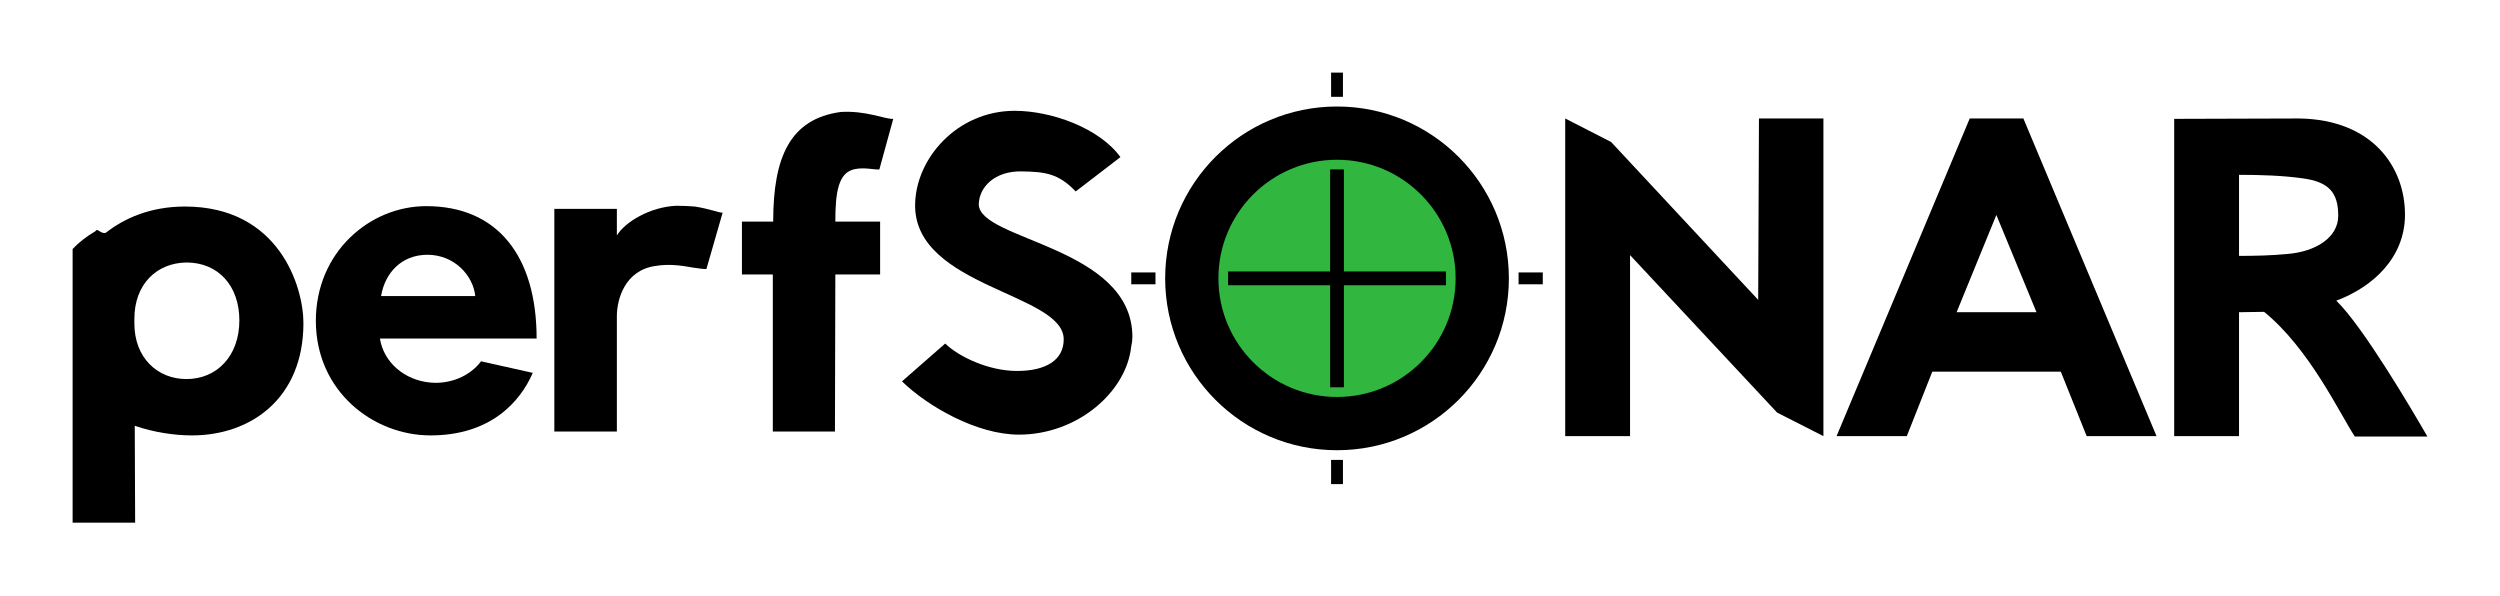
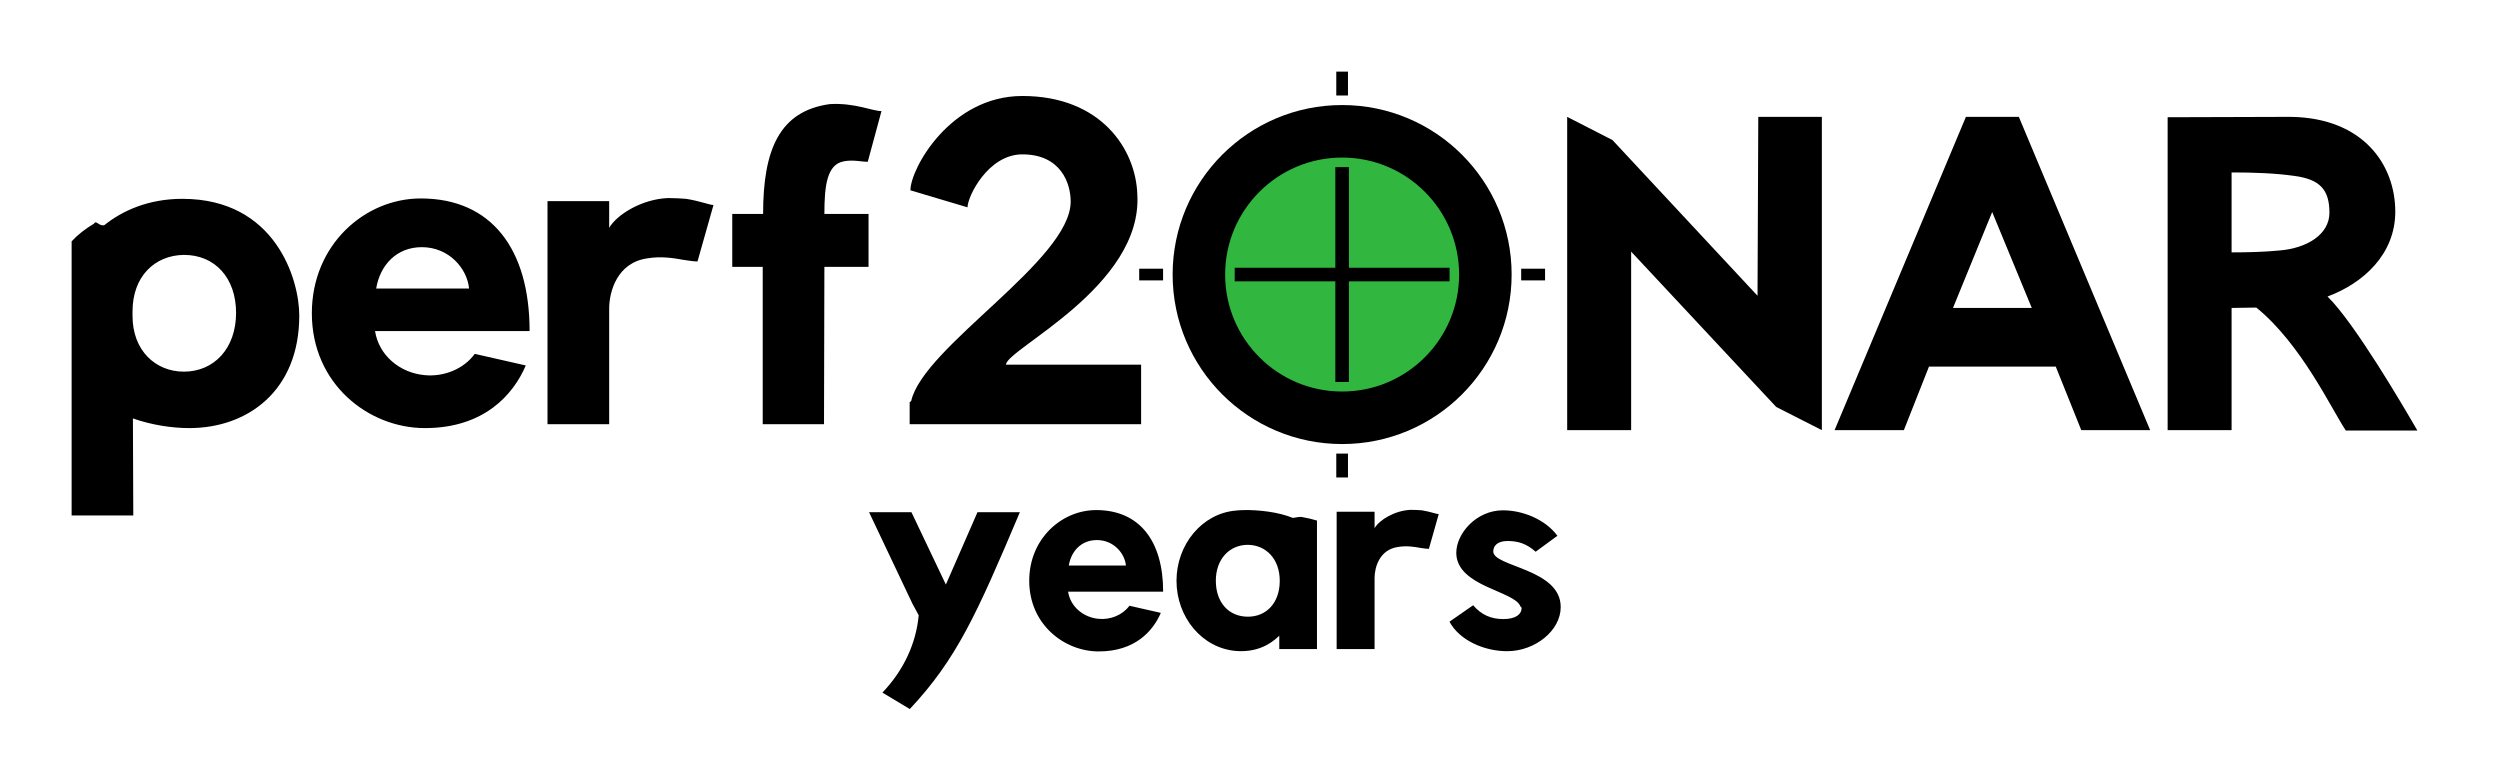
- <svg xmlns="http://www.w3.org/2000/svg" width="516.411mm" height="122.959mm" viewBox="0 0 516.411 122.959" version="1.1" id="svg8">
+ <svg xmlns="http://www.w3.org/2000/svg" width="523.591mm" height="163.495mm" viewBox="0 0 523.591 163.495" version="1.1" id="svg8">
  <defs id="defs2" />
-   <g id="layer4" style="display:inline" transform="translate(6.112114,-3.8251595e-6)">
+   <g id="layer4" style="display:inline" transform="translate(11.02208)">
    <circle transform="translate(187.5687,-139.5)" style="display:inline;opacity:1;fill:#31b63f;fill-opacity:1;fill-rule:nonzero;stroke:none;stroke-width:6;stroke-linecap:square;stroke-linejoin:miter;stroke-miterlimit:4;stroke-dasharray:none;stroke-dashoffset:0;stroke-opacity:1" id="path3715-3" cy="197.014" cx="82.479" r="30" />
  </g>
-   <g id="layer1" transform="translate(193.6808,-139.5)" style="display:inline">
+   <g id="layer1" transform="translate(198.5908,-139.5)" style="display:inline">
    <circle style="opacity:1;fill:none;fill-opacity:1;fill-rule:nonzero;stroke:#000000;stroke-width:11;stroke-linecap:square;stroke-linejoin:miter;stroke-miterlimit:4;stroke-dasharray:none;stroke-dashoffset:0;stroke-opacity:1" id="path3715" cy="197" cx="82.5" r="30" />
-     <path style="fill:none;fill-rule:evenodd;stroke:#000000;stroke-width:2.846;stroke-linecap:butt;stroke-linejoin:miter;stroke-miterlimit:4;stroke-dasharray:none;stroke-opacity:1" d="m 105,197 -45,0" id="path4522" />
-     <path style="fill:none;fill-rule:evenodd;stroke:#000000;stroke-width:2.846;stroke-linecap:butt;stroke-linejoin:miter;stroke-miterlimit:4;stroke-dasharray:none;stroke-opacity:1" d="m 82.5,219.5 0,-45" id="path4522-6" />
-     <path style="fill:none;fill-rule:evenodd;stroke:#000000;stroke-width:2.449;stroke-linecap:butt;stroke-linejoin:miter;stroke-miterlimit:4;stroke-dasharray:none;stroke-opacity:1" d="m 82.5,239.5 0,-5" id="path4522-6-7" />
-     <path style="fill:none;fill-rule:evenodd;stroke:#000000;stroke-width:2.449;stroke-linecap:butt;stroke-linejoin:miter;stroke-miterlimit:4;stroke-dasharray:none;stroke-opacity:1" d="M 82.5,159.5 82.5,154.5" id="path4522-6-7-3" />
-     <path style="fill:none;fill-rule:evenodd;stroke:#000000;stroke-width:2.449;stroke-linecap:butt;stroke-linejoin:miter;stroke-miterlimit:4;stroke-dasharray:none;stroke-opacity:1" d="m 40,197 5,0" id="path4522-6-7-3-5" />
-     <path style="fill:none;fill-rule:evenodd;stroke:#000000;stroke-width:2.449;stroke-linecap:butt;stroke-linejoin:miter;stroke-miterlimit:4;stroke-dasharray:none;stroke-opacity:1" d="M 120,197 125,197" id="path4522-6-7-3-5-6" />
-     <text xml:space="preserve" style="font-style:normal;font-variant:normal;font-weight:normal;font-stretch:normal;font-size:70.556px;line-height:125%;font-family:sans-serif;-inkscape-font-specification:'sans-serif, Normal';text-align:start;letter-spacing:0px;word-spacing:0px;writing-mode:lr-tb;text-anchor:start;fill:#000000;fill-opacity:1;stroke:none;stroke-width:0.265px;stroke-linecap:butt;stroke-linejoin:miter;stroke-opacity:1" x="310" y="219.5" id="text4725">
-       <tspan id="tspan4723" x="310" y="219.5" style="stroke-width:0.265px" />
+     <path style="fill:none;fill-rule:evenodd;stroke:#000000;stroke-width:2.846;stroke-linecap:butt;stroke-linejoin:miter;stroke-miterlimit:4;stroke-dasharray:none;stroke-opacity:1" d="m 105,197 h -45" id="path4522" />
+     <path style="fill:none;fill-rule:evenodd;stroke:#000000;stroke-width:2.846;stroke-linecap:butt;stroke-linejoin:miter;stroke-miterlimit:4;stroke-dasharray:none;stroke-opacity:1" d="m 82.5,219.5 v -45" id="path4522-6" />
+     <path style="fill:none;fill-rule:evenodd;stroke:#000000;stroke-width:2.45;stroke-linecap:butt;stroke-linejoin:miter;stroke-miterlimit:4;stroke-dasharray:none;stroke-opacity:1" d="m 82.5,239.5 v -5" id="path4522-6-7" />
+     <path style="fill:none;fill-rule:evenodd;stroke:#000000;stroke-width:2.449;stroke-linecap:butt;stroke-linejoin:miter;stroke-miterlimit:4;stroke-dasharray:none;stroke-opacity:1" d="M 82.5,159.5 V 154.5" id="path4522-6-7-3" />
+     <path style="fill:none;fill-rule:evenodd;stroke:#000000;stroke-width:2.449;stroke-linecap:butt;stroke-linejoin:miter;stroke-miterlimit:4;stroke-dasharray:none;stroke-opacity:1" d="m 40,197 h 5" id="path4522-6-7-3-5" />
+     <path style="fill:none;fill-rule:evenodd;stroke:#000000;stroke-width:2.45;stroke-linecap:butt;stroke-linejoin:miter;stroke-miterlimit:4;stroke-dasharray:none;stroke-opacity:1" d="M 120,197 H 125" id="path4522-6-7-3-5-6" />
+     <text xml:space="preserve" style="font-style:normal;font-variant:normal;font-weight:normal;font-stretch:normal;line-height:0%;font-family:sans-serif;-inkscape-font-specification:'sans-serif, Normal';text-align:start;letter-spacing:0px;word-spacing:0px;writing-mode:lr-tb;text-anchor:start;fill:#000000;fill-opacity:1;stroke:none;stroke-width:0.265px;stroke-linecap:butt;stroke-linejoin:miter;stroke-opacity:1" x="310" y="219.5" id="text4725">
+       <tspan id="tspan4723" x="310" y="219.5" style="font-size:70.555px;line-height:1.25;stroke-width:0.265px"> </tspan>
    </text>
  </g>
-   <g id="layer3" style="display:inline" transform="translate(5.960504,-2.8251596e-6)">
-     <g transform="translate(187.7203,-139.5)" style="font-style:normal;font-variant:normal;font-weight:normal;font-stretch:normal;font-size:79.729px;line-height:125%;font-family:'Rabbid Highway Sign II';-inkscape-font-specification:'Rabbid Highway Sign II, Normal';text-align:end;letter-spacing:0px;word-spacing:0px;writing-mode:lr-tb;text-anchor:end;display:inline;fill:#000000;fill-opacity:1;stroke:none;stroke-width:0.265px;stroke-linecap:butt;stroke-linejoin:miter;stroke-opacity:1" id="text4651-0">
-       <path d="m -165.924,206.319 0,-0.957 c 0,-7.176 4.624,-11.561 10.763,-11.64 6.538,0 10.923,4.784 10.923,11.959 0,7.335 -4.624,12.119 -10.923,12.119 -5.98,0 -10.763,-4.385 -10.763,-11.481 z m 10.444,-24.158 c -7.176,0 -12.597,2.472 -16.344,5.422 -1.116,0.319 -1.674,-1.116 -2.153,-0.319 -1.913,1.116 -3.508,2.392 -4.704,3.668 l 0,56.528 12.916,0 -0.08,-20.012 c 3.907,1.355 8.212,1.993 11.8,1.993 12.278,0 23.042,-7.734 23.042,-23.201 0,-7.495 -5.023,-24.078 -24.477,-24.078 z" style="font-style:normal;font-variant:normal;font-weight:normal;font-stretch:normal;font-size:79.729px;line-height:125%;font-family:'Rabbid Highway Sign II';-inkscape-font-specification:'Rabbid Highway Sign II, Normal';text-align:end;writing-mode:lr-tb;text-anchor:end" id="path3446" />
-       <path d="m -114.965,200.658 c 0.797,-4.784 4.226,-8.531 9.567,-8.531 5.661,0 9.488,4.385 9.886,8.531 l -19.454,0 z m 20.65,13.474 c -2.312,3.109 -6.458,4.784 -10.524,4.385 -5.182,-0.478 -9.567,-4.066 -10.365,-9.089 l 32.37,0 c 0,-16.903 -7.973,-27.347 -22.802,-27.347 -11.72,0 -22.802,9.567 -22.802,23.679 0,14.59 11.88,23.679 23.679,23.679 12.358,0 18.497,-6.857 21.128,-12.916 l -10.684,-2.392 z" style="font-style:normal;font-variant:normal;font-weight:normal;font-stretch:normal;font-size:79.729px;line-height:125%;font-family:'Rabbid Highway Sign II';-inkscape-font-specification:'Rabbid Highway Sign II, Normal';text-align:end;writing-mode:lr-tb;text-anchor:end" id="path3448" />
-       <path d="m -66.259,182.639 -12.916,0 0,46.004 12.916,0 0,-23.839 c 0,-3.508 1.674,-9.488 7.973,-10.365 2.87,-0.478 5.422,-0.08 7.654,0.319 1.116,0.159 2.073,0.319 2.87,0.319 l 3.349,-11.64 c -0.797,0 -2.711,-0.797 -5.74,-1.276 -1.116,-0.08 -2.392,-0.159 -3.827,-0.159 -5.422,0.239 -10.604,3.349 -12.278,6.139 l 0,-5.501 z" style="font-style:normal;font-variant:normal;font-weight:normal;font-stretch:normal;font-size:79.729px;line-height:125%;font-family:'Rabbid Highway Sign II';-inkscape-font-specification:'Rabbid Highway Sign II, Normal';text-align:end;writing-mode:lr-tb;text-anchor:end" id="path3450" />
-       <path d="m -33.965,185.27 -6.458,0 0,10.923 6.378,0 0,32.45 12.836,0 0.08,-32.45 9.249,0 0,-10.923 -9.249,0 c 0,-5.9 0.558,-10.205 4.066,-10.843 1.993,-0.399 3.986,0.159 5.023,0.08 l 2.87,-10.444 c -1.674,0.08 -5.581,-1.754 -10.843,-1.435 -10.444,1.435 -13.953,9.249 -13.953,22.643 z" style="font-style:normal;font-variant:normal;font-weight:normal;font-stretch:normal;font-size:79.729px;line-height:125%;font-family:'Rabbid Highway Sign II';-inkscape-font-specification:'Rabbid Highway Sign II, Normal';text-align:end;writing-mode:lr-tb;text-anchor:end" id="path3452" />
-       <path d="m 28.513,179.051 9.249,-7.096 c -4.385,-6.059 -14.351,-9.567 -21.846,-9.567 -11.88,0 -20.57,9.886 -20.57,19.613 0.08,16.823 30.696,18.098 30.696,27.586 0,4.305 -3.668,6.538 -9.647,6.538 -5.9,0 -12.039,-2.95 -14.83,-5.661 l -8.93,7.813 c 5.342,5.182 15.467,11.003 24.158,11.003 12.119,0 22.244,-8.85 23.201,-18.258 0.159,-0.638 0.239,-1.276 0.239,-1.913 0,-18.736 -31.732,-19.932 -31.732,-27.427 0.08,-3.588 3.349,-6.857 8.77,-6.777 4.704,0.08 7.654,0.319 11.242,4.146 z" style="font-style:normal;font-variant:normal;font-weight:normal;font-stretch:normal;font-size:79.729px;line-height:125%;font-family:'Rabbid Highway Sign II';-inkscape-font-specification:'Rabbid Highway Sign II, Normal';text-align:end;writing-mode:lr-tb;text-anchor:end" id="path3454" />
-     </g>
-     <g style="font-style:normal;font-variant:normal;font-weight:normal;font-stretch:normal;font-size:88.9px;line-height:125%;font-family:sans-serif;-inkscape-font-specification:'sans-serif, Normal';text-align:start;letter-spacing:0px;word-spacing:0px;writing-mode:lr-tb;text-anchor:start;display:inline;fill:#000000;fill-opacity:1;stroke:none;stroke-width:0.265px;stroke-linecap:butt;stroke-linejoin:miter;stroke-opacity:1" id="text4651">
-       <path d="m 317.356,90.089 13.394,0 0,-37.392 30.376,32.529 9.567,4.863 0,-65.616 -13.315,0 -0.159,37.472 -30.376,-32.609 -9.488,-4.863 0,65.616 z" style="font-style:normal;font-variant:normal;font-weight:normal;font-stretch:normal;font-size:79.728px;font-family:'Rabbid Highway Sign II';-inkscape-font-specification:'Rabbid Highway Sign II, Normal';text-align:start;writing-mode:lr-tb;text-anchor:start;stroke-width:0.265px" id="path3439" />
-       <path d="m 411.997,24.473 -11.082,0 -27.506,65.616 14.51,0 5.262,-13.315 26.549,0 5.342,13.315 14.431,0 -27.506,-65.616 z m 2.711,40.023 -16.504,0 8.212,-20.091 8.292,20.091 z" style="font-style:normal;font-variant:normal;font-weight:normal;font-stretch:normal;font-size:79.728px;font-family:'Rabbid Highway Sign II';-inkscape-font-specification:'Rabbid Highway Sign II, Normal';text-align:start;writing-mode:lr-tb;text-anchor:start;stroke-width:0.265px" id="path3441" />
-       <path d="m 443.149,24.553 0,65.536 13.394,0 0,-25.593 c 1.515,0 3.349,-0.08 5.182,-0.08 9.408,7.654 15.627,21.048 18.736,25.752 l 14.989,0 c -3.03,-5.262 -13.235,-22.643 -18.816,-28.064 7.494,-2.79 14.192,-8.85 14.192,-17.779 0,-9.727 -6.617,-19.613 -21.845,-19.852 l -25.832,0.08 z m 13.394,28.303 0,-16.743 c 4.624,0 9.089,0.159 13.075,0.718 5.501,0.718 7.415,2.95 7.415,7.734 0,4.544 -4.704,7.415 -10.444,7.893 -3.269,0.319 -6.697,0.399 -10.046,0.399 z" style="font-style:normal;font-variant:normal;font-weight:normal;font-stretch:normal;font-size:79.728px;font-family:'Rabbid Highway Sign II';-inkscape-font-specification:'Rabbid Highway Sign II, Normal';text-align:start;writing-mode:lr-tb;text-anchor:start;stroke-width:0.265px" id="path3443" />
-     </g>
+   <g id="layer3" style="display:inline" transform="translate(10.87047)">
+     <path style="font-size:80.348px;line-height:125%;font-family:'Rabbid Highway Sign II';-inkscape-font-specification:'Rabbid Highway Sign II, Normal';text-align:end;letter-spacing:0px;word-spacing:0px;text-anchor:end;stroke-width:0.267px" d="m 17.017,65.667 v -0.964 c 0,-7.231 4.66,-11.651 10.847,-11.731 6.589,0 11.008,4.821 11.008,12.052 0,7.392 -4.66,12.213 -11.008,12.213 -6.026,0 -10.847,-4.419 -10.847,-11.57 z m 10.526,-24.346 c -7.231,0 -12.695,2.491 -16.471,5.464 C 9.947,47.106 9.384,45.66 8.902,46.463 6.974,47.588 5.367,48.874 4.162,50.159 V 107.126 H 17.178 l -0.08,-20.167 c 3.937,1.366 8.276,2.009 11.892,2.009 12.374,0 23.221,-7.794 23.221,-23.381 0,-7.553 -5.062,-24.265 -24.667,-24.265 z m 40.901,18.641 c 0.803,-4.821 4.258,-8.597 9.642,-8.597 5.705,0 9.561,4.419 9.963,8.597 z m 20.81,13.579 c -2.33,3.134 -6.508,4.821 -10.606,4.419 -5.223,-0.482 -9.642,-4.098 -10.445,-9.16 h 32.621 c 0,-17.034 -8.035,-27.559 -22.98,-27.559 -11.811,0 -22.98,9.642 -22.98,23.863 0,14.704 11.972,23.863 23.863,23.863 12.454,0 18.641,-6.91 21.292,-13.016 z M 117.62,41.803 H 104.604 v 46.361 h 13.016 v -24.024 c 0,-3.535 1.687,-9.561 8.035,-10.445 2.893,-0.482 5.464,-0.08 7.713,0.321 1.125,0.161 2.089,0.321 2.893,0.321 l 3.375,-11.731 c -0.803,0 -2.732,-0.803 -5.785,-1.286 -1.125,-0.08 -2.41,-0.161 -3.857,-0.161 -5.464,0.241 -10.686,3.375 -12.374,6.187 z m 32.487,2.651 h -6.508 v 11.008 h 6.428 v 32.702 h 12.936 l 0.08,-32.702 h 9.32 v -11.008 h -9.32 c 0,-5.946 0.562,-10.285 4.098,-10.927 2.009,-0.402 4.017,0.161 5.062,0.08 l 2.893,-10.526 c -1.687,0.08 -5.624,-1.768 -10.927,-1.446 -10.526,1.446 -14.061,9.32 -14.061,22.819 z m 54.717,-12.374 c 8.196,0 10.204,6.106 10.204,9.803 0,12.213 -31.095,30.131 -33.666,41.46 -0.241,0.161 -0.321,0.241 -0.321,0.241 v 4.58 h 48.852 V 75.79 h -28.524 c 0,-3.214 28.925,-16.23 27.72,-35.434 -0.321,-9.32 -7.633,-20.408 -24.265,-20.408 -15.186,0 -23.622,15.105 -23.622,19.605 l 12.052,3.535 c 0,-2.25 4.339,-11.008 11.57,-11.008 z" id="text4651-0" transform="scale(0.9922901,1.00777)" aria-label="perf2" />
+     <path style="font-size:79.728px;line-height:1.25;font-family:'Rabbid Highway Sign II';-inkscape-font-specification:'Rabbid Highway Sign II, Normal';letter-spacing:0px;word-spacing:0px;stroke-width:0.265px" d="m 317.356,90.089 h 13.394 V 52.697 l 30.376,32.529 9.567,4.863 V 24.473 h -13.315 l -0.159,37.472 -30.376,-32.609 -9.488,-4.863 z m 94.591,-65.616 h -11.082 l -27.506,65.616 h 14.51 l 5.262,-13.315 h 26.549 l 5.342,13.315 h 14.431 z m 2.711,40.023 h -16.504 l 8.212,-20.091 z M 443.112,24.553 V 90.089 h 13.394 V 64.496 c 1.515,0 3.349,-0.08 5.182,-0.08 9.408,7.654 15.627,21.048 18.736,25.752 h 14.989 C 492.383,84.907 482.178,67.526 476.597,62.105 c 7.494,-2.79 14.192,-8.85 14.192,-17.779 0,-9.727 -6.617,-19.613 -21.845,-19.852 z m 13.394,28.303 V 36.113 c 4.624,0 9.089,0.159 13.075,0.718 5.501,0.718 7.415,2.95 7.415,7.734 0,4.544 -4.704,7.415 -10.444,7.893 -3.269,0.319 -6.697,0.399 -10.046,0.399 z" id="text4651" aria-label="NAR" />
+   </g>
+   <g id="layer2" style="display:inline" transform="translate(13.74281,15)">
+     <path id="text4651-0-4" style="font-style:normal;font-variant:normal;font-weight:normal;font-stretch:normal;font-size:12.098px;line-height:0%;font-family:sans-serif;-inkscape-font-specification:'sans-serif, Normal';text-align:start;letter-spacing:0px;word-spacing:0px;writing-mode:lr-tb;text-anchor:start;fill:#000000;fill-opacity:1;stroke:none;stroke-width:0.267px;stroke-linecap:butt;stroke-linejoin:miter;stroke-opacity:1" d="m 281.694,91.779 c -3.334,0.15 -6.522,2.093 -7.551,3.837 v -3.439 h -7.944 v 28.758 h 7.944 v -14.902 c 0,-2.193 1.03,-5.931 4.904,-6.479 1.765,-0.299 3.334,-0.05 4.707,0.199 0.686,0.1 1.275,0.199 1.765,0.199 l 2.06,-7.277 c -0.49,0 -1.668,-0.498 -3.531,-0.797 -0.687,-0.05 -1.471,-0.1 -2.353,-0.1 z m -65.856,0.05 c -7.208,0 -14.024,5.98 -14.024,14.802 0,9.121 7.306,14.803 14.563,14.803 7.601,0 11.376,-4.286 12.995,-8.074 l -6.571,-1.496 c -1.422,1.944 -3.972,2.991 -6.473,2.741 -3.187,-0.299 -5.884,-2.542 -6.374,-5.682 h 19.908 c 0,-10.566 -4.904,-17.095 -14.024,-17.095 z m 31.089,0 c -0.687,0 -1.275,0.049 -1.814,0.099 -7.11,0.598 -12.455,7.127 -12.455,14.703 0,7.576 5.296,14.105 12.455,14.703 3.972,0.299 6.865,-1.046 9.072,-3.189 v 2.791 h 7.895 V 94.022 c -0.981,-0.299 -2.059,-0.548 -3.187,-0.748 -0.392,-0.05 -1.03,0.05 -1.863,0.199 -2.991,-1.246 -7.209,-1.694 -10.102,-1.644 z m 54.087,0.05 c -5.541,0 -9.759,4.835 -9.759,8.921 0.049,7.077 12.259,7.925 13.436,11.214 0.147,0.1 0.245,0.199 0.245,0.349 0,1.246 -1.177,2.292 -3.825,2.292 -2.599,0 -4.609,-0.897 -6.325,-2.891 l -4.953,3.439 c 2.109,3.937 7.306,6.181 12.063,6.181 5.884,0 11.229,-4.336 11.229,-9.221 0.049,-8.074 -14.123,-8.423 -14.123,-11.663 0,-1.146 0.833,-2.193 2.991,-2.193 2.207,0 3.972,0.548 5.884,2.243 l 4.56,-3.339 c -2.55,-3.439 -7.257,-5.333 -11.425,-5.333 z m -132.741,0.399 9.072,19.138 1.324,2.442 c -0.539,5.831 -3.089,11.463 -7.601,16.198 l 5.737,3.439 c 9.758,-10.417 13.976,-19.736 23.047,-41.218 h -8.875 l -6.62,15.151 -7.208,-15.151 z m 47.712,5.831 c 3.482,0 5.836,2.741 6.081,5.333 h -11.965 c 0.49,-2.99 2.599,-5.333 5.884,-5.333 z m 31.629,0.997 c 3.825,0.05 6.669,2.99 6.669,7.526 v 0.15 c -0.049,4.436 -2.746,7.376 -6.669,7.376 -4.021,0 -6.718,-2.991 -6.718,-7.526 0,-4.535 2.844,-7.526 6.718,-7.526 z" />
+     <text xml:space="preserve" style="font-style:normal;font-variant:normal;font-weight:normal;font-stretch:normal;line-height:0%;font-family:sans-serif;-inkscape-font-specification:'sans-serif, Normal';text-align:start;letter-spacing:0px;word-spacing:0px;writing-mode:lr-tb;text-anchor:start;fill:#000000;fill-opacity:1;stroke:none;stroke-width:0.265px;stroke-linecap:butt;stroke-linejoin:miter;stroke-opacity:1" x="363.988" y="-165.556" id="text6229">
+       <tspan id="tspan6227" x="363.988" y="-165.556" style="font-size:70.555px;line-height:1.25;stroke-width:0.265px"> </tspan>
+     </text>
+     <text xml:space="preserve" style="font-style:normal;font-variant:normal;font-weight:normal;font-stretch:normal;line-height:0%;font-family:sans-serif;-inkscape-font-specification:'sans-serif, Normal';text-align:start;letter-spacing:0px;word-spacing:0px;writing-mode:lr-tb;text-anchor:start;fill:#000000;fill-opacity:1;stroke:none;stroke-width:0.265px;stroke-linecap:butt;stroke-linejoin:miter;stroke-opacity:1" x="557.348" y="80" id="text842">
+       <tspan id="tspan840" x="557.348" y="80" style="font-size:70.555px;line-height:1.25;stroke-width:0.265px"> </tspan>
+     </text>
+     <text xml:space="preserve" style="font-style:normal;font-variant:normal;font-weight:normal;font-stretch:normal;line-height:0%;font-family:sans-serif;-inkscape-font-specification:'sans-serif, Normal';text-align:start;letter-spacing:0px;word-spacing:0px;writing-mode:lr-tb;text-anchor:start;fill:#000000;fill-opacity:1;stroke:none;stroke-width:0.265px;stroke-linecap:butt;stroke-linejoin:miter;stroke-opacity:1" x="403.326" y="-263.632" id="text846">
+       <tspan id="tspan844" x="403.326" y="-263.632" style="font-size:70.555px;line-height:1.25;stroke-width:0.265px"> </tspan>
+     </text>
  </g>
</svg>
